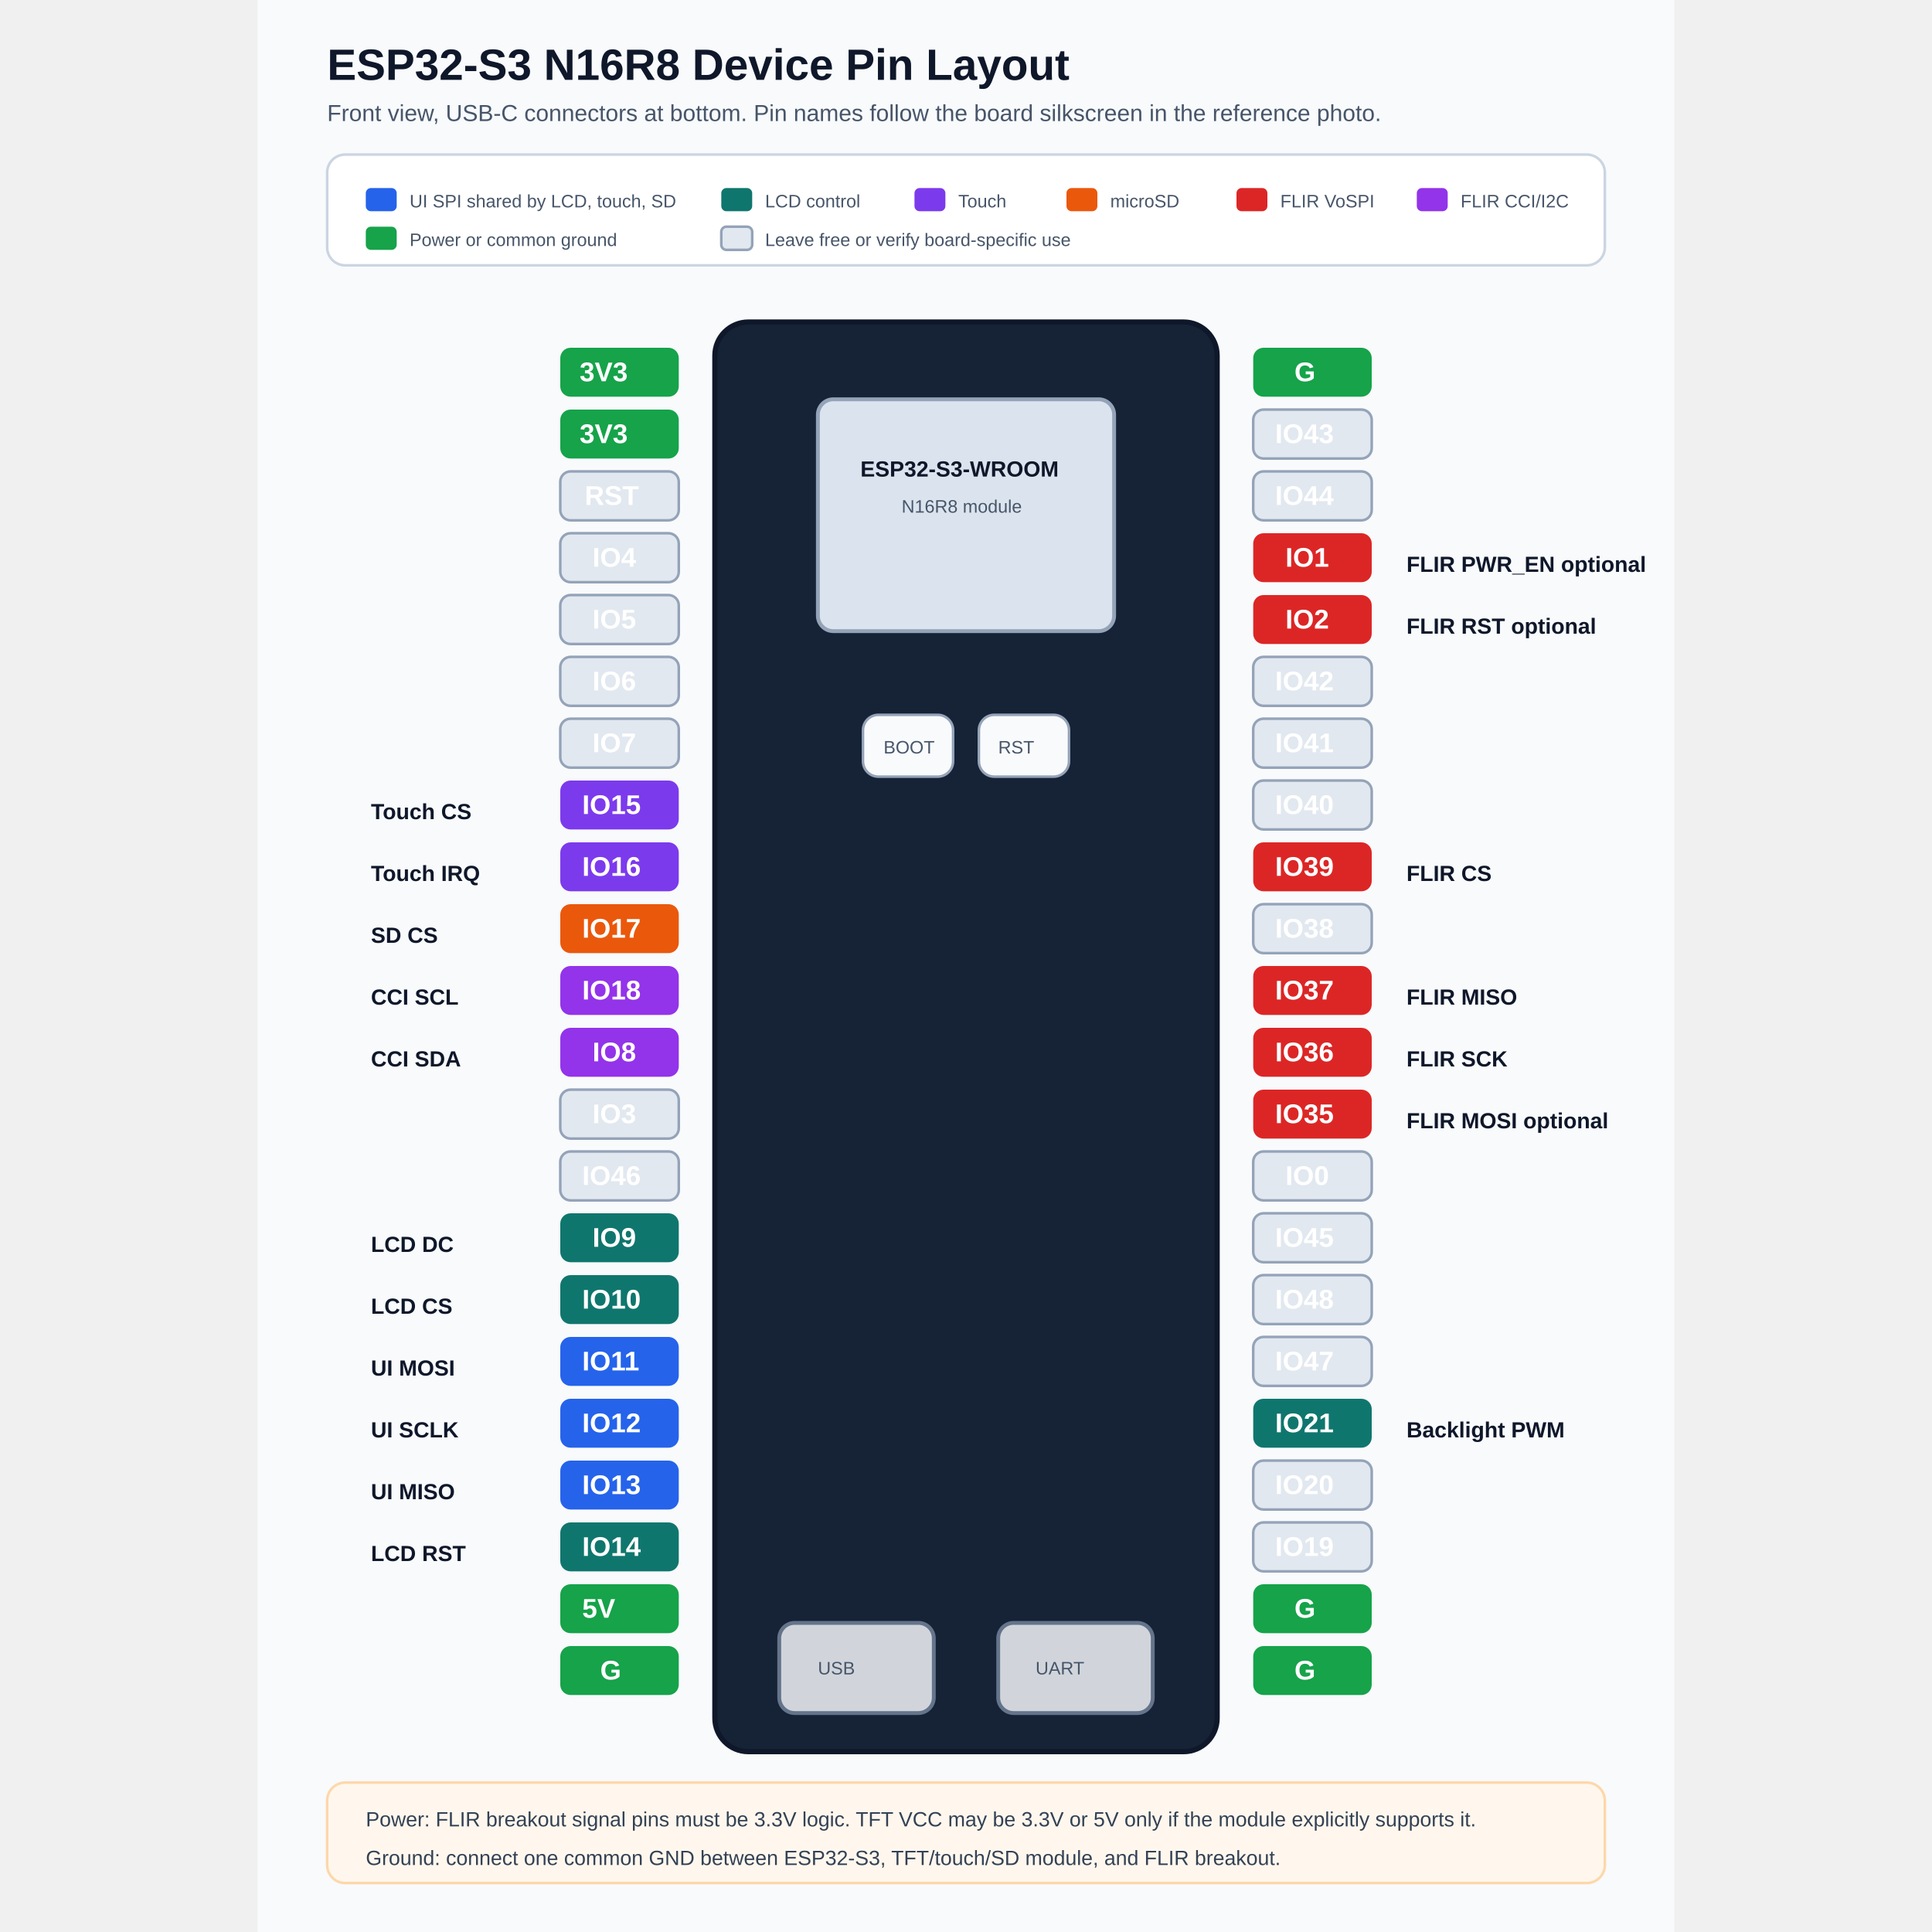
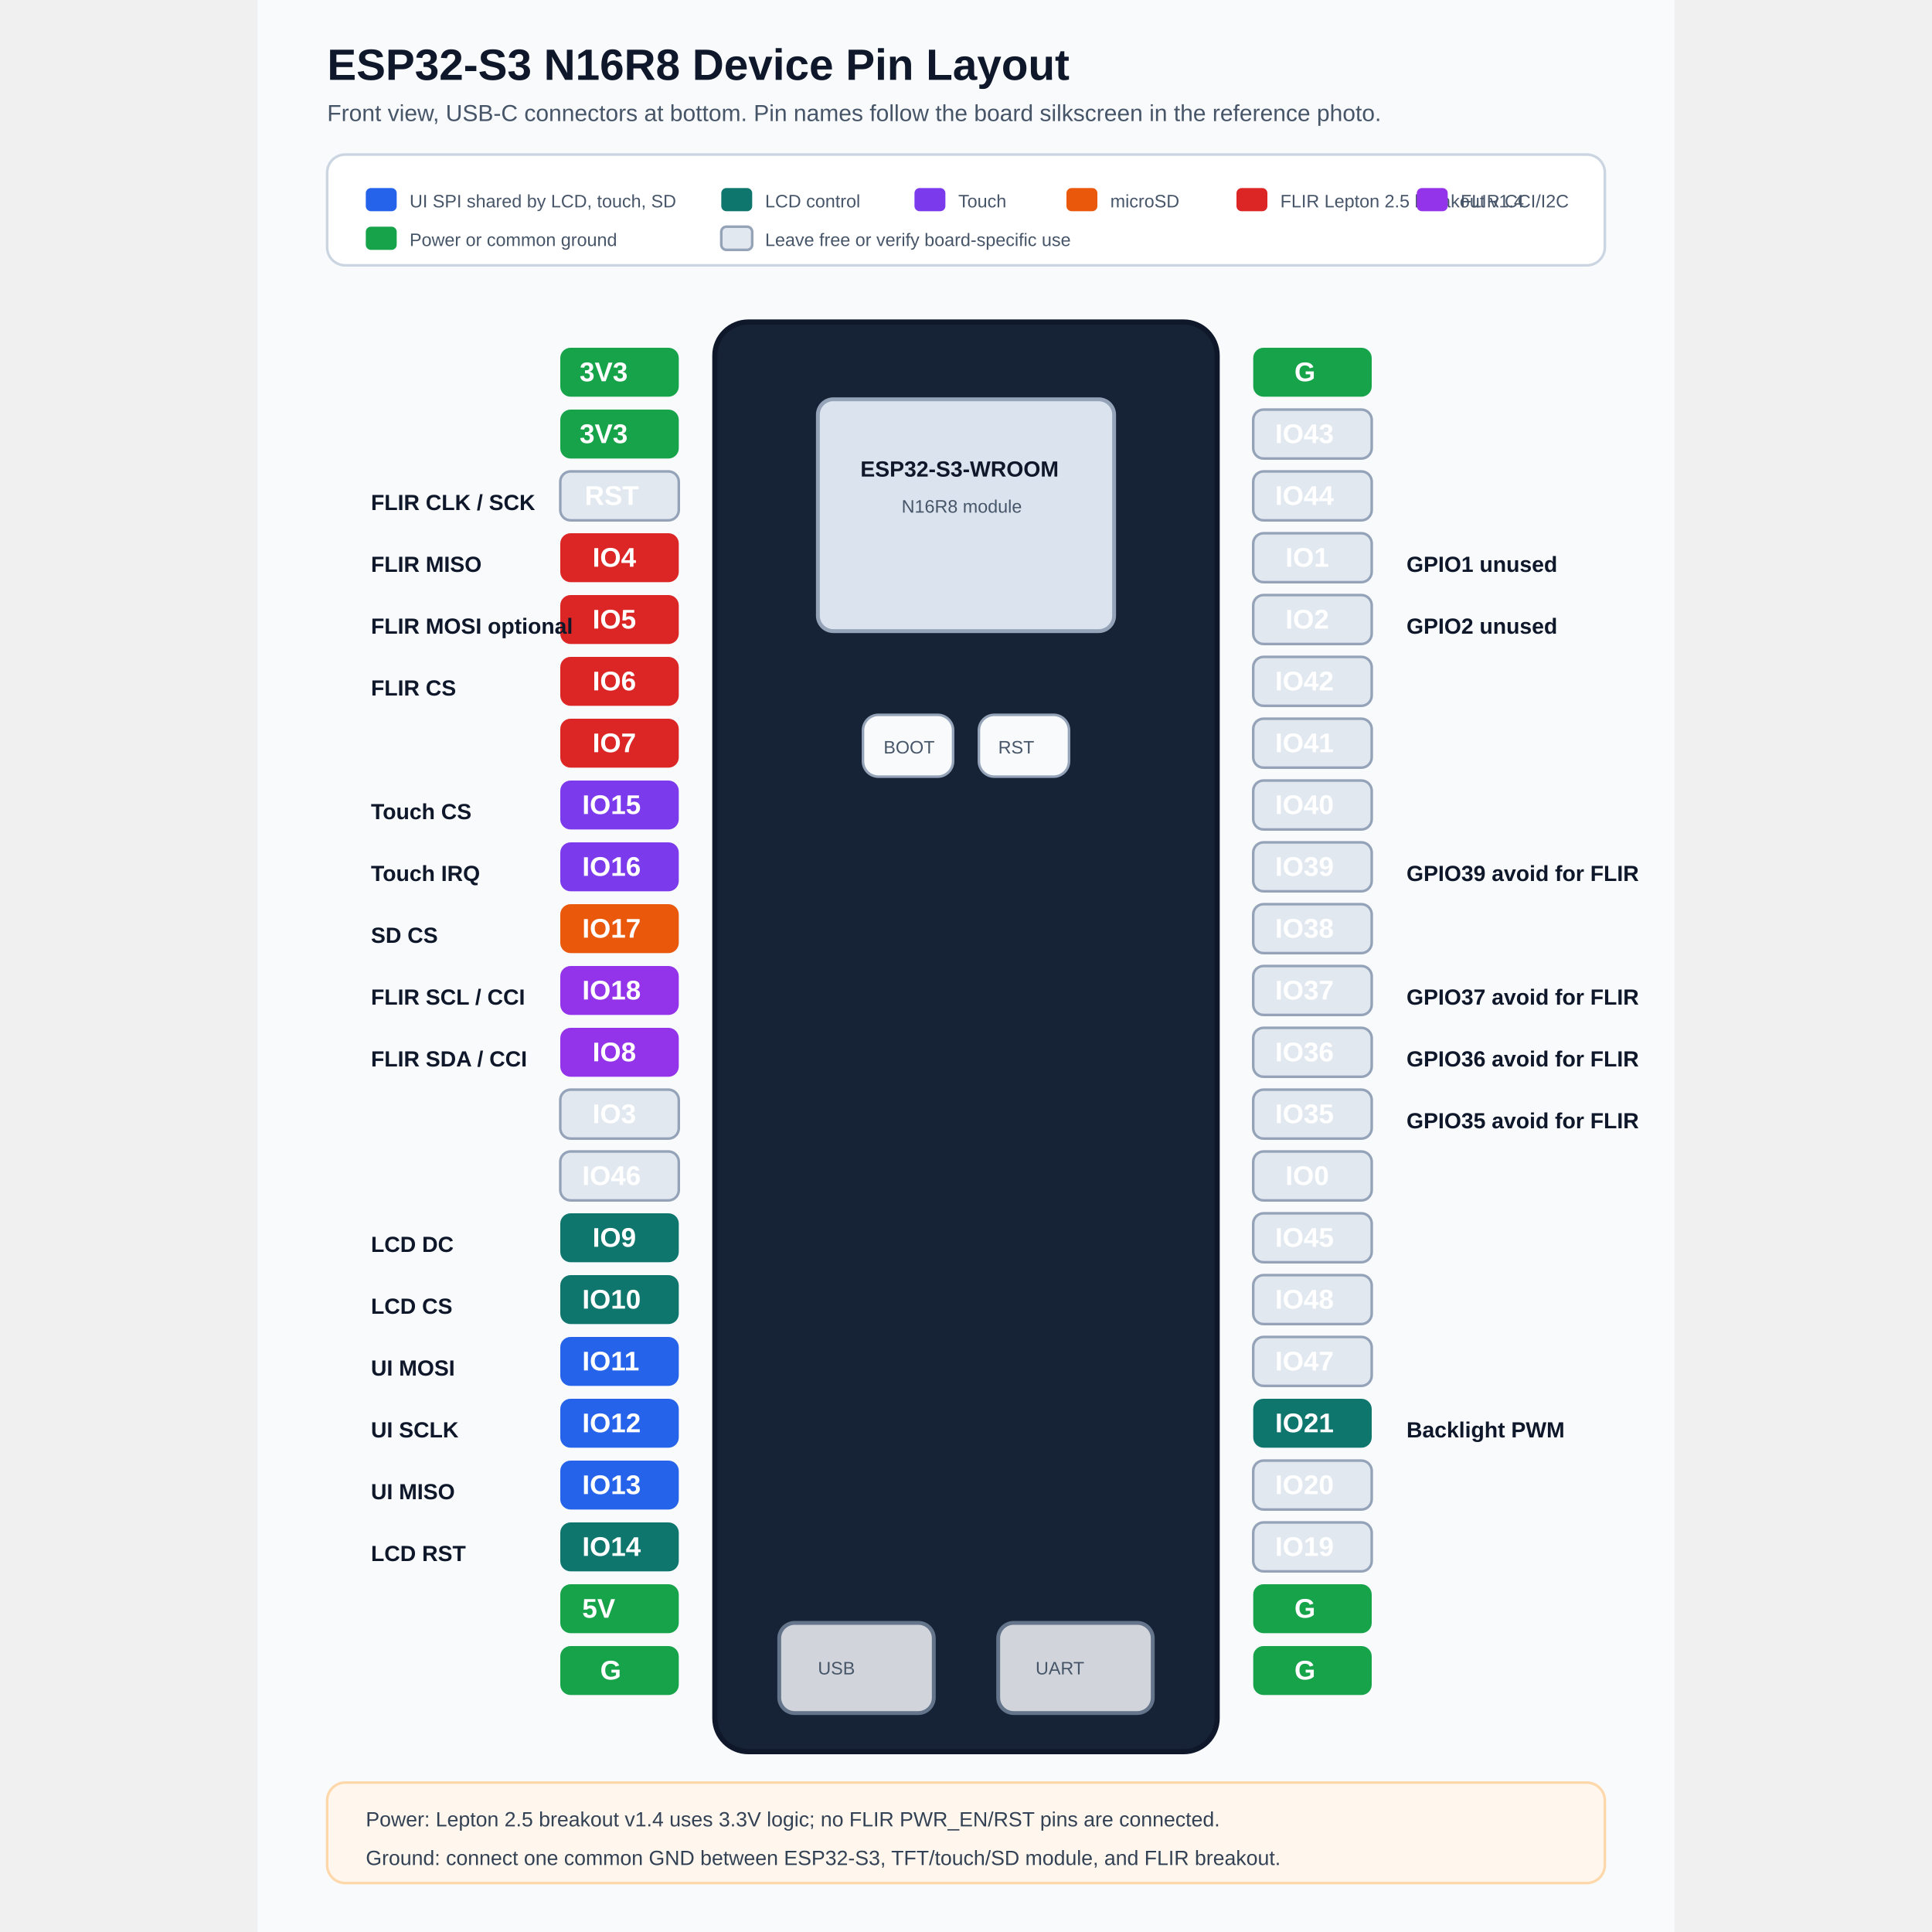
<svg xmlns="http://www.w3.org/2000/svg" width="1100" height="1100" viewBox="0 0 1100 1500" role="img" aria-labelledby="title desc">
  <defs>
    <style>
      .bg { fill: #f8fafc; }
      .board { fill: #162235; stroke: #0f172a; stroke-width: 4; rx: 26; }
      .module { fill: #dbe4ee; stroke: #94a3b8; stroke-width: 3; rx: 12; }
      .usb { fill: #d1d5db; stroke: #64748b; stroke-width: 3; rx: 12; }
      .btn { fill: #f8fafc; stroke: #94a3b8; stroke-width: 2; rx: 12; }
      .pin { fill: #0f172a; stroke: #64748b; stroke-width: 2; rx: 8; }
      .pinText { font: 700 21px Arial, sans-serif; fill: #ffffff; }
      .title { font: 700 34px Arial, sans-serif; fill: #0f172a; }
      .subtitle { font: 400 18px Arial, sans-serif; fill: #475569; }
      .label { font: 700 17px Arial, sans-serif; fill: #0f172a; }
      .small { font: 400 14px Arial, sans-serif; fill: #475569; }
      .tagText { font: 700 15px Arial, sans-serif; fill: #ffffff; }
      .tagTextDark { font: 700 15px Arial, sans-serif; fill: #0f172a; }
      .note { font: 400 16px Arial, sans-serif; fill: #334155; }
      .ui { fill: #2563eb; }
      .lcd { fill: #0f766e; }
      .touch { fill: #7c3aed; }
      .sd { fill: #ea580c; }
      .flir { fill: #dc2626; }
      .i2c { fill: #9333ea; }
      .power { fill: #16a34a; }
      .avoid { fill: #e2e8f0; stroke: #94a3b8; stroke-width: 2; }
      .legendBox { fill: #ffffff; stroke: #cbd5e1; stroke-width: 2; rx: 14; }
      .callout { fill: #fff7ed; stroke: #fed7aa; stroke-width: 2; rx: 14; }
      .wire { fill: none; stroke: #64748b; stroke-width: 3; stroke-dasharray: 8 8; }
    </style>
  </defs>
  <rect class="bg" width="1100" height="1500" />
  <text class="title" x="54" y="62">ESP32-S3 N16R8 Device Pin Layout</text>
  <text class="subtitle" x="54" y="94">Front view, USB-C connectors at bottom. Pin names follow the board silkscreen in the reference photo.</text>
  <rect class="legendBox" x="54" y="120" width="992" height="86" />
  <rect class="ui" x="84" y="146" width="24" height="18" rx="4" />
  <text class="small" x="118" y="161">UI SPI shared by LCD, touch, SD</text>
  <rect class="lcd" x="360" y="146" width="24" height="18" rx="4" />
  <text class="small" x="394" y="161">LCD control</text>
  <rect class="touch" x="510" y="146" width="24" height="18" rx="4" />
  <text class="small" x="544" y="161">Touch</text>
  <rect class="sd" x="628" y="146" width="24" height="18" rx="4" />
  <text class="small" x="662" y="161">microSD</text>
  <rect class="flir" x="760" y="146" width="24" height="18" rx="4" />
-   <text class="small" x="794" y="161">FLIR VoSPI</text>
+   <text class="small" x="794" y="161">FLIR Lepton 2.5 breakout v1.4</text>
  <rect class="i2c" x="900" y="146" width="24" height="18" rx="4" />
  <text class="small" x="934" y="161">FLIR CCI/I2C</text>
  <rect class="power" x="84" y="176" width="24" height="18" rx="4" />
  <text class="small" x="118" y="191">Power or common ground</text>
  <rect class="avoid" x="360" y="176" width="24" height="18" rx="4" />
  <text class="small" x="394" y="191">Leave free or verify board-specific use</text>
  <rect class="board" x="355" y="250" width="390" height="1110" />
  <rect class="module" x="435" y="310" width="230" height="180" />
  <text class="label" x="468" y="370">ESP32-S3-WROOM</text>
  <text class="small" x="500" y="398">N16R8 module</text>
  <rect class="btn" x="470" y="555" width="70" height="48" />
  <text class="small" x="486" y="585">BOOT</text>
  <rect class="btn" x="560" y="555" width="70" height="48" />
  <text class="small" x="575" y="585">RST</text>
  <rect class="usb" x="405" y="1260" width="120" height="70" />
  <text class="small" x="435" y="1300">USB</text>
  <rect class="usb" x="575" y="1260" width="120" height="70" />
  <text class="small" x="604" y="1300">UART</text>
  <rect class="power" x="235" y="270" width="92" height="38" rx="8" />
  <text class="pinText" x="250" y="296">3V3</text>
  <rect class="power" x="235" y="318" width="92" height="38" rx="8" />
  <text class="pinText" x="250" y="344">3V3</text>
  <rect class="avoid" x="235" y="366" width="92" height="38" rx="8" />
  <text class="pinText" x="254" y="392">RST</text>
-   <rect class="avoid" x="235" y="414" width="92" height="38" rx="8" />
+   <rect class="flir" x="235" y="414" width="92" height="38" rx="8" />
  <text class="pinText" x="260" y="440">IO4</text>
-   <rect class="avoid" x="235" y="462" width="92" height="38" rx="8" />
+   <rect class="flir" x="235" y="462" width="92" height="38" rx="8" />
  <text class="pinText" x="260" y="488">IO5</text>
-   <rect class="avoid" x="235" y="510" width="92" height="38" rx="8" />
+   <rect class="flir" x="235" y="510" width="92" height="38" rx="8" />
  <text class="pinText" x="260" y="536">IO6</text>
-   <rect class="avoid" x="235" y="558" width="92" height="38" rx="8" />
+   <rect class="flir" x="235" y="558" width="92" height="38" rx="8" />
  <text class="pinText" x="260" y="584">IO7</text>
  <rect class="touch" x="235" y="606" width="92" height="38" rx="8" />
  <text class="pinText" x="252" y="632">IO15</text>
  <rect class="touch" x="235" y="654" width="92" height="38" rx="8" />
  <text class="pinText" x="252" y="680">IO16</text>
  <rect class="sd" x="235" y="702" width="92" height="38" rx="8" />
  <text class="pinText" x="252" y="728">IO17</text>
  <rect class="i2c" x="235" y="750" width="92" height="38" rx="8" />
  <text class="pinText" x="252" y="776">IO18</text>
  <rect class="i2c" x="235" y="798" width="92" height="38" rx="8" />
  <text class="pinText" x="260" y="824">IO8</text>
  <rect class="avoid" x="235" y="846" width="92" height="38" rx="8" />
  <text class="pinText" x="260" y="872">IO3</text>
  <rect class="avoid" x="235" y="894" width="92" height="38" rx="8" />
  <text class="pinText" x="252" y="920">IO46</text>
  <rect class="lcd" x="235" y="942" width="92" height="38" rx="8" />
  <text class="pinText" x="260" y="968">IO9</text>
  <rect class="lcd" x="235" y="990" width="92" height="38" rx="8" />
  <text class="pinText" x="252" y="1016">IO10</text>
  <rect class="ui" x="235" y="1038" width="92" height="38" rx="8" />
  <text class="pinText" x="252" y="1064">IO11</text>
  <rect class="ui" x="235" y="1086" width="92" height="38" rx="8" />
  <text class="pinText" x="252" y="1112">IO12</text>
  <rect class="ui" x="235" y="1134" width="92" height="38" rx="8" />
  <text class="pinText" x="252" y="1160">IO13</text>
  <rect class="lcd" x="235" y="1182" width="92" height="38" rx="8" />
  <text class="pinText" x="252" y="1208">IO14</text>
  <rect class="power" x="235" y="1230" width="92" height="38" rx="8" />
  <text class="pinText" x="252" y="1256">5V</text>
  <rect class="power" x="235" y="1278" width="92" height="38" rx="8" />
  <text class="pinText" x="266" y="1304">G</text>
  <rect class="power" x="773" y="270" width="92" height="38" rx="8" />
  <text class="pinText" x="805" y="296">G</text>
  <rect class="avoid" x="773" y="318" width="92" height="38" rx="8" />
  <text class="pinText" x="790" y="344">IO43</text>
  <rect class="avoid" x="773" y="366" width="92" height="38" rx="8" />
  <text class="pinText" x="790" y="392">IO44</text>
-   <rect class="flir" x="773" y="414" width="92" height="38" rx="8" />
+   <rect class="avoid" x="773" y="414" width="92" height="38" rx="8" />
  <text class="pinText" x="798" y="440">IO1</text>
-   <rect class="flir" x="773" y="462" width="92" height="38" rx="8" />
+   <rect class="avoid" x="773" y="462" width="92" height="38" rx="8" />
  <text class="pinText" x="798" y="488">IO2</text>
  <rect class="avoid" x="773" y="510" width="92" height="38" rx="8" />
  <text class="pinText" x="790" y="536">IO42</text>
  <rect class="avoid" x="773" y="558" width="92" height="38" rx="8" />
  <text class="pinText" x="790" y="584">IO41</text>
  <rect class="avoid" x="773" y="606" width="92" height="38" rx="8" />
  <text class="pinText" x="790" y="632">IO40</text>
-   <rect class="flir" x="773" y="654" width="92" height="38" rx="8" />
+   <rect class="avoid" x="773" y="654" width="92" height="38" rx="8" />
  <text class="pinText" x="790" y="680">IO39</text>
  <rect class="avoid" x="773" y="702" width="92" height="38" rx="8" />
  <text class="pinText" x="790" y="728">IO38</text>
-   <rect class="flir" x="773" y="750" width="92" height="38" rx="8" />
+   <rect class="avoid" x="773" y="750" width="92" height="38" rx="8" />
  <text class="pinText" x="790" y="776">IO37</text>
-   <rect class="flir" x="773" y="798" width="92" height="38" rx="8" />
+   <rect class="avoid" x="773" y="798" width="92" height="38" rx="8" />
  <text class="pinText" x="790" y="824">IO36</text>
-   <rect class="flir" x="773" y="846" width="92" height="38" rx="8" />
+   <rect class="avoid" x="773" y="846" width="92" height="38" rx="8" />
  <text class="pinText" x="790" y="872">IO35</text>
  <rect class="avoid" x="773" y="894" width="92" height="38" rx="8" />
  <text class="pinText" x="798" y="920">IO0</text>
  <rect class="avoid" x="773" y="942" width="92" height="38" rx="8" />
  <text class="pinText" x="790" y="968">IO45</text>
  <rect class="avoid" x="773" y="990" width="92" height="38" rx="8" />
  <text class="pinText" x="790" y="1016">IO48</text>
  <rect class="avoid" x="773" y="1038" width="92" height="38" rx="8" />
  <text class="pinText" x="790" y="1064">IO47</text>
  <rect class="lcd" x="773" y="1086" width="92" height="38" rx="8" />
  <text class="pinText" x="790" y="1112">IO21</text>
  <rect class="avoid" x="773" y="1134" width="92" height="38" rx="8" />
  <text class="pinText" x="790" y="1160">IO20</text>
  <rect class="avoid" x="773" y="1182" width="92" height="38" rx="8" />
  <text class="pinText" x="790" y="1208">IO19</text>
  <rect class="power" x="773" y="1230" width="92" height="38" rx="8" />
  <text class="pinText" x="805" y="1256">G</text>
  <rect class="power" x="773" y="1278" width="92" height="38" rx="8" />
  <text class="pinText" x="805" y="1304">G</text>
+   <text class="label" x="88" y="396">FLIR CLK / SCK</text>
+   <text class="label" x="88" y="444">FLIR MISO</text>
+   <text class="label" x="88" y="492">FLIR MOSI optional</text>
+   <text class="label" x="88" y="540">FLIR CS</text>
  <text class="label" x="88" y="636">Touch CS</text>
  <text class="label" x="88" y="684">Touch IRQ</text>
  <text class="label" x="88" y="732">SD CS</text>
-   <text class="label" x="88" y="780">CCI SCL</text>
-   <text class="label" x="88" y="828">CCI SDA</text>
+   <text class="label" x="88" y="780">FLIR SCL / CCI</text>
+   <text class="label" x="88" y="828">FLIR SDA / CCI</text>
  <text class="label" x="88" y="972">LCD DC</text>
  <text class="label" x="88" y="1020">LCD CS</text>
  <text class="label" x="88" y="1068">UI MOSI</text>
  <text class="label" x="88" y="1116">UI SCLK</text>
  <text class="label" x="88" y="1164">UI MISO</text>
  <text class="label" x="88" y="1212">LCD RST</text>
-   <text class="label" x="892" y="444">FLIR PWR_EN optional</text>
-   <text class="label" x="892" y="492">FLIR RST optional</text>
-   <text class="label" x="892" y="684">FLIR CS</text>
-   <text class="label" x="892" y="780">FLIR MISO</text>
-   <text class="label" x="892" y="828">FLIR SCK</text>
-   <text class="label" x="892" y="876">FLIR MOSI optional</text>
+   <text class="label" x="892" y="444">GPIO1 unused</text>
+   <text class="label" x="892" y="492">GPIO2 unused</text>
+   <text class="label" x="892" y="684">GPIO39 avoid for FLIR</text>
+   <text class="label" x="892" y="780">GPIO37 avoid for FLIR</text>
+   <text class="label" x="892" y="828">GPIO36 avoid for FLIR</text>
+   <text class="label" x="892" y="876">GPIO35 avoid for FLIR</text>
  <text class="label" x="892" y="1116">Backlight PWM</text>
  <rect class="callout" x="54" y="1384" width="992" height="78" />
-   <text class="note" x="84" y="1418">Power: FLIR breakout signal pins must be 3.3V logic. TFT VCC may be 3.3V or 5V only if the module explicitly supports it.</text>
+   <text class="note" x="84" y="1418">Power: Lepton 2.5 breakout v1.4 uses 3.3V logic; no FLIR PWR_EN/RST pins are connected.</text>
  <text class="note" x="84" y="1448">Ground: connect one common GND between ESP32-S3, TFT/touch/SD module, and FLIR breakout.</text>
</svg>
